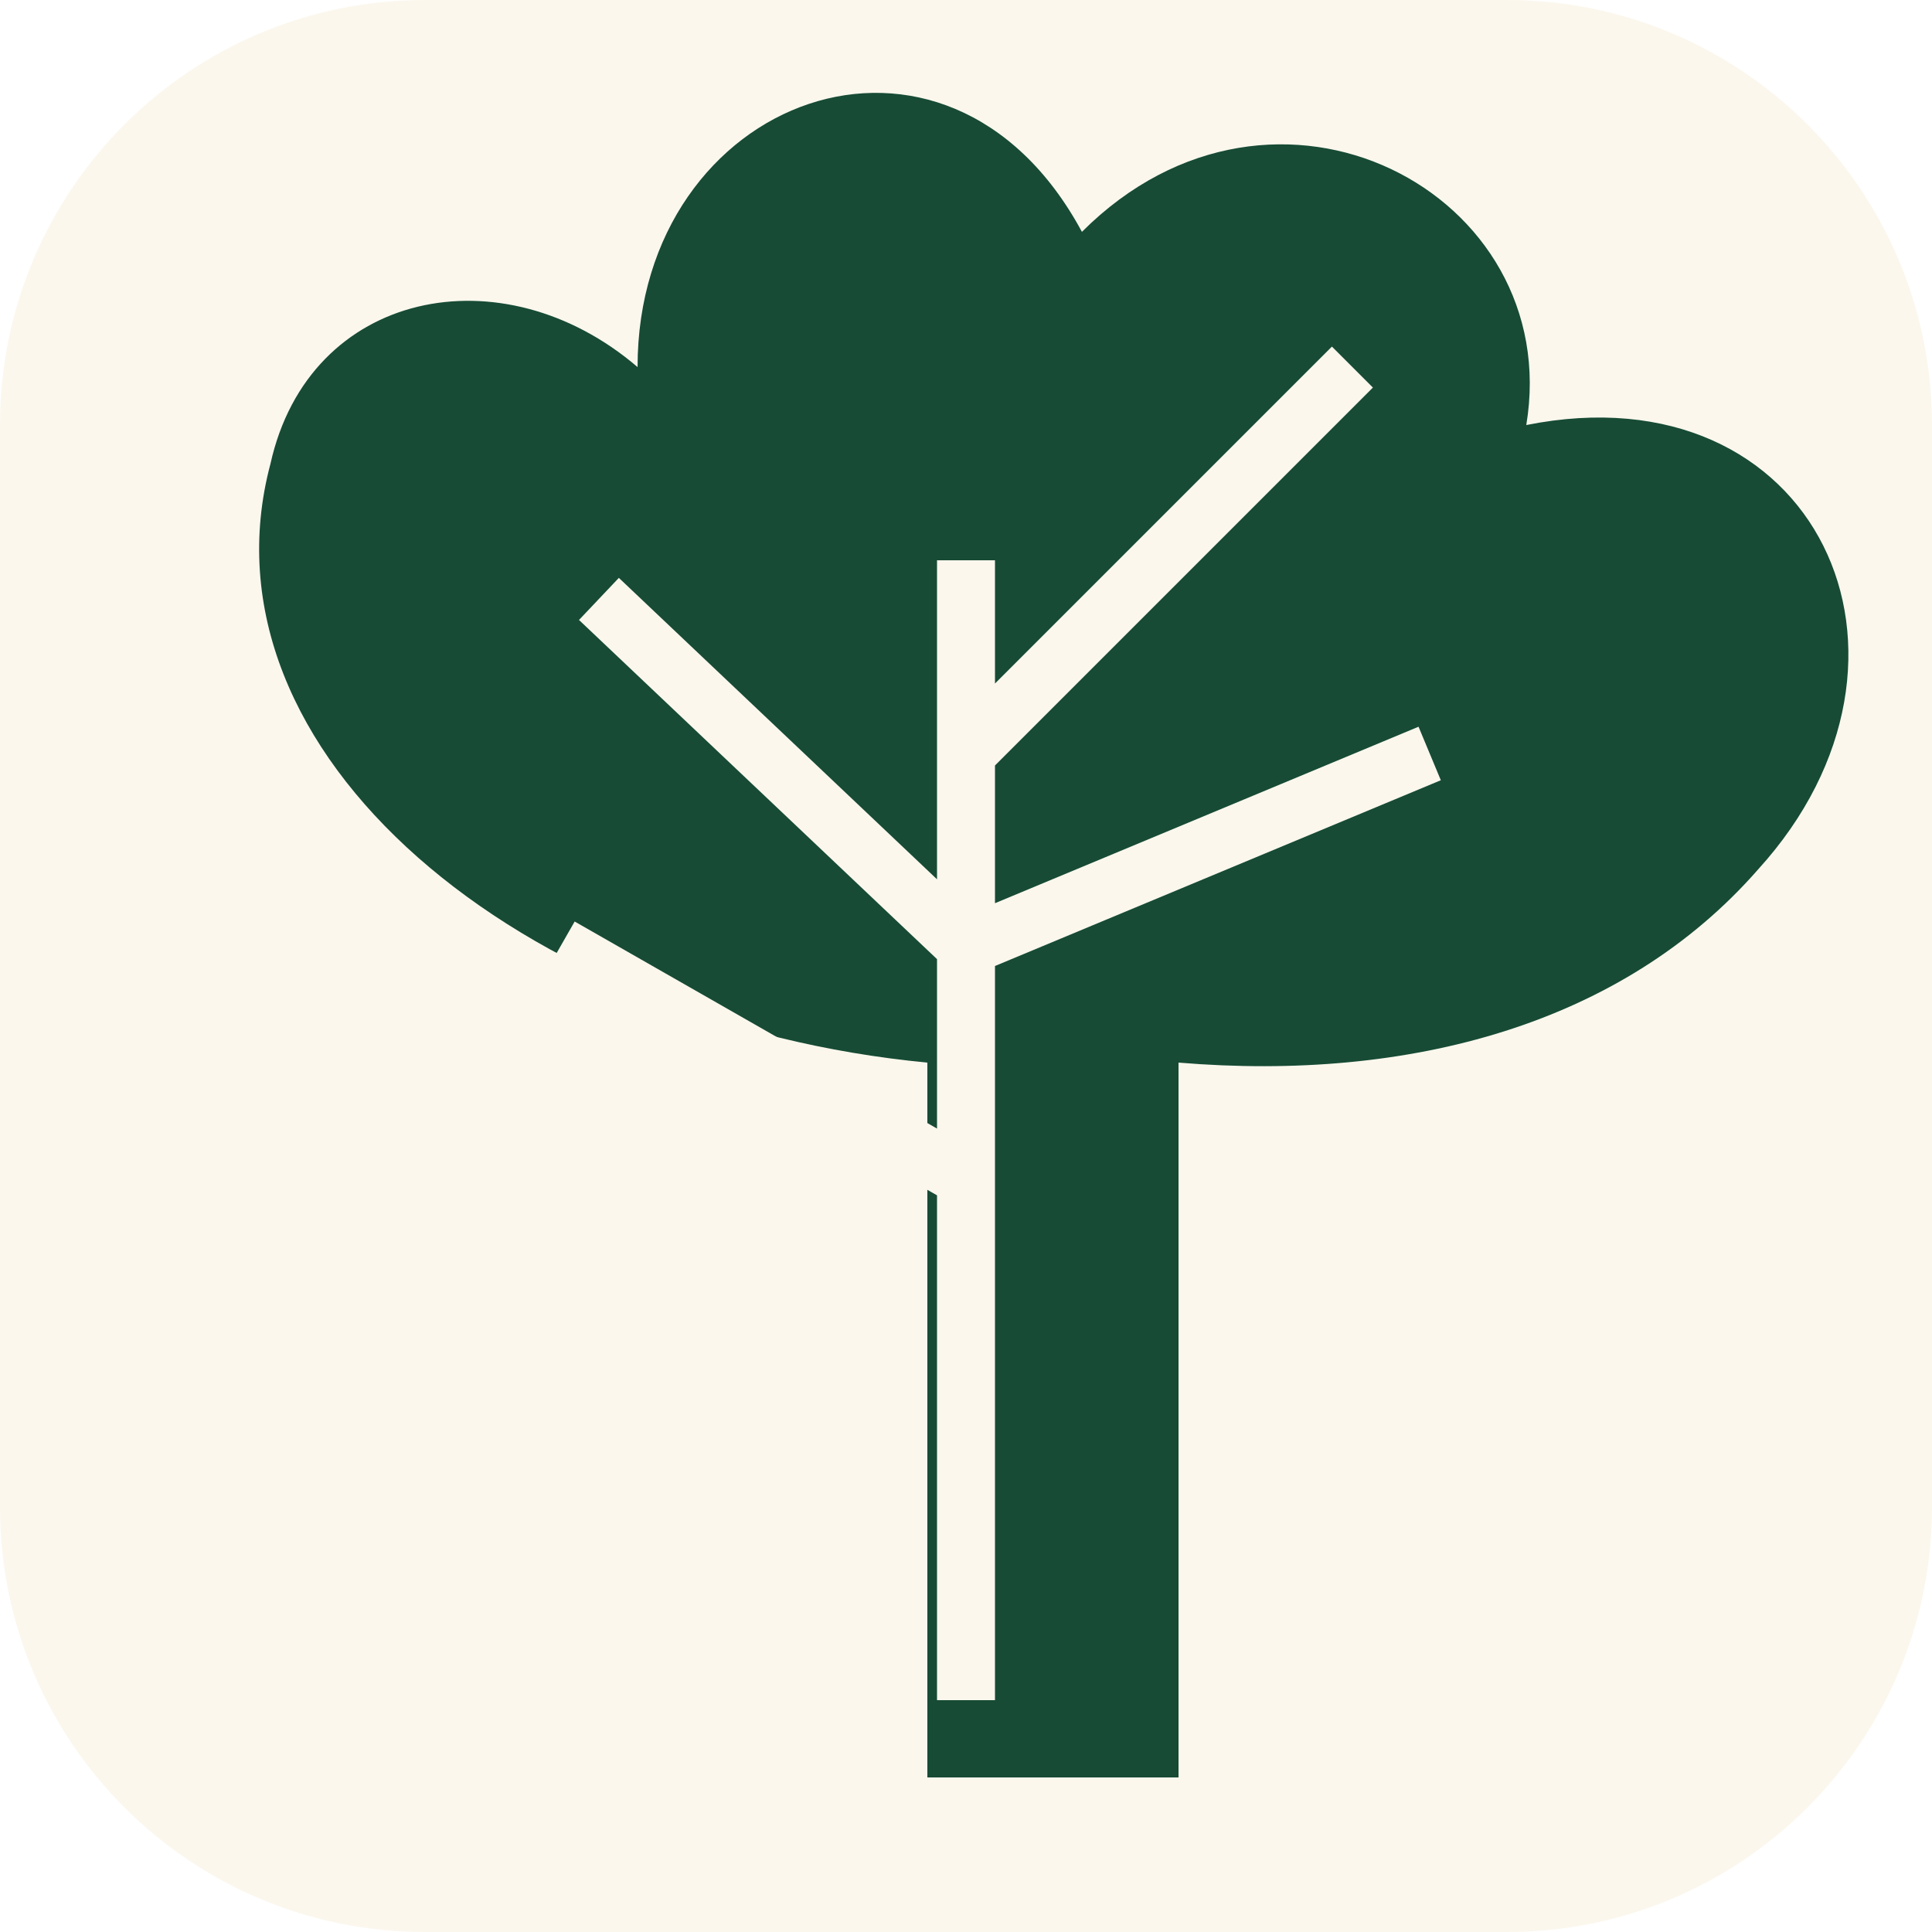
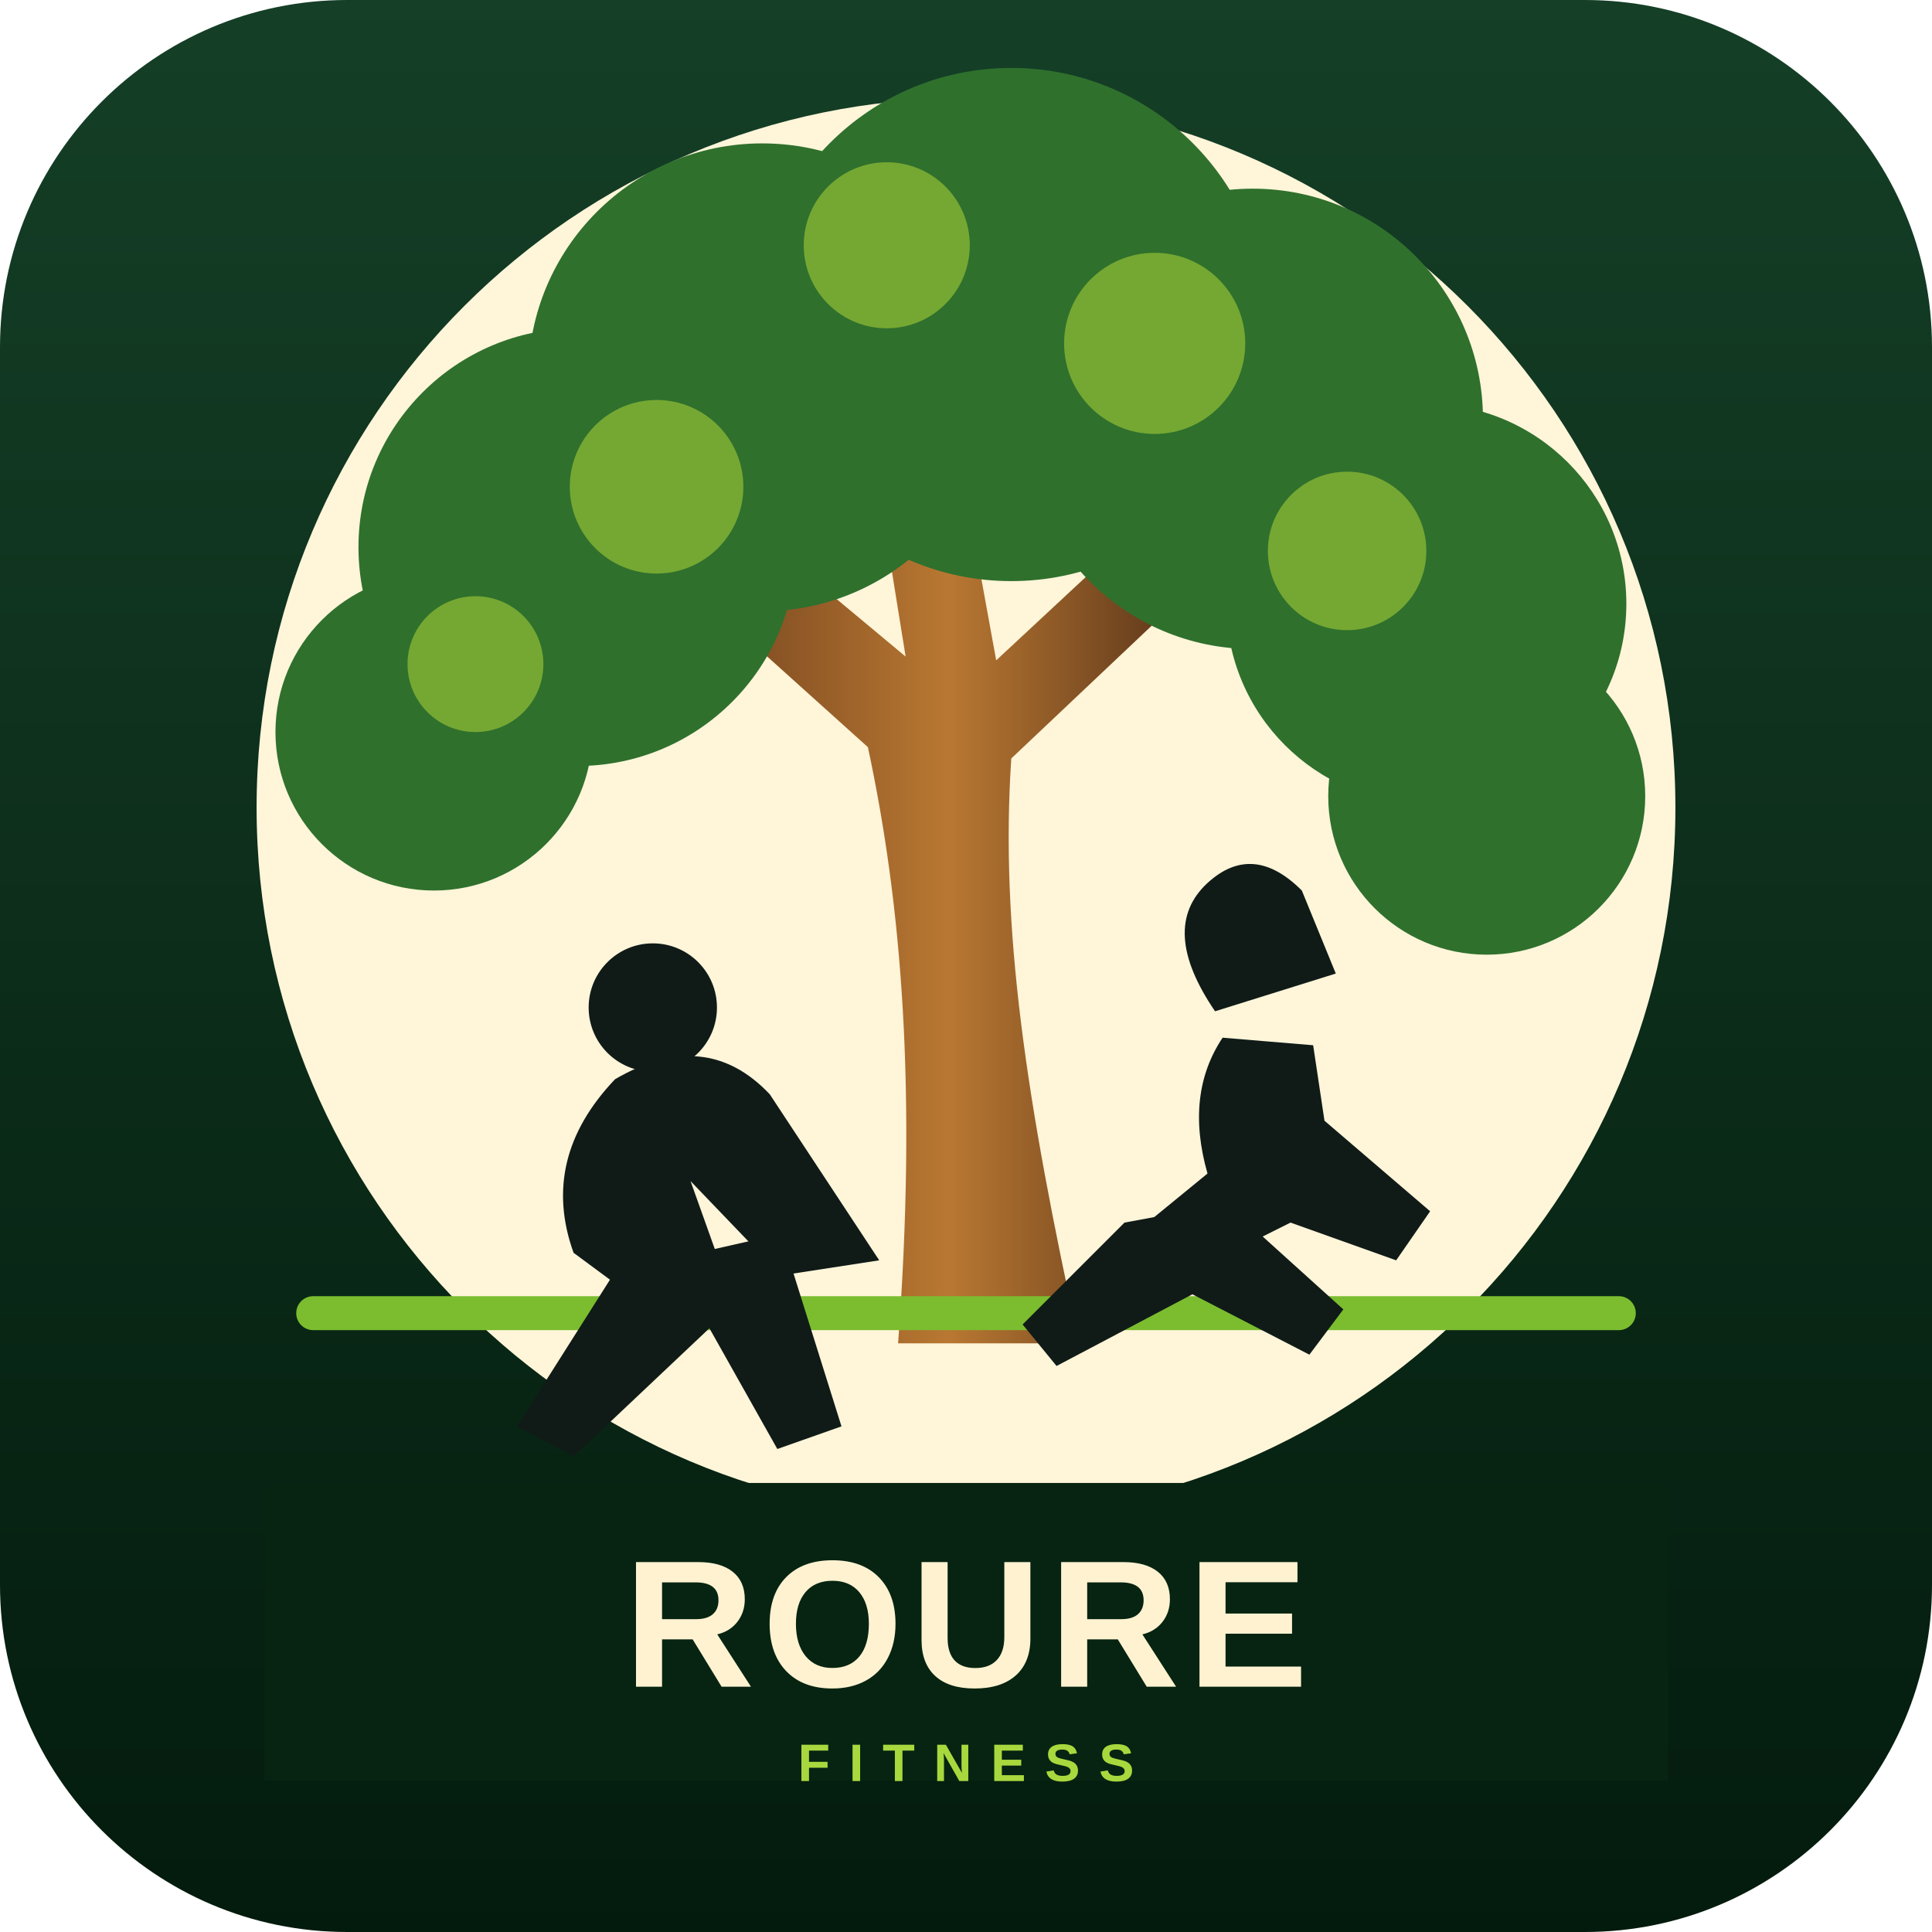
- <svg xmlns="http://www.w3.org/2000/svg" viewBox="0 0 100 100">
-   <rect width="100" height="100" rx="22" fill="#fbf7ed" />
-   <path fill="#174b35" d="M48 92V55C27 53 10 39 14 24c2-9 12-11 19-5 0-14 16-20 23-7 10-10 25-2 23 10 15-3 22 12 12 23-7 8-18 11-30 10v37z" />
-   <path stroke="#fbf7ed" stroke-width="3" fill="none" d="M50 88V29M50 49 31 31m19 8 20-20M50 61 29 49m21 0 24-10" />
+ <svg xmlns="http://www.w3.org/2000/svg" viewBox="0 0 512 512">
+   <defs>
+     <linearGradient id="bg" x2="0" y2="1">
+       <stop stop-color="#153f27" />
+       <stop offset="1" stop-color="#031b0d" />
+     </linearGradient>
+     <linearGradient id="trunk" x2="1">
+       <stop stop-color="#70401d" />
+       <stop offset=".5" stop-color="#b97832" />
+       <stop offset="1" stop-color="#4d2b16" />
+     </linearGradient>
+   </defs>
+   <rect width="512" height="512" rx="92" fill="url(#bg)" />
+   <circle cx="256" cy="214" r="188" fill="#fff5d9" />
+   <path d="M238 356c5-67 1-116-8-158l-50-45 18-14 42 35-10-62 22-3 12 66 43-40 16 14-55 52c-3 45 4 91 18 155z" fill="url(#trunk)" />
+   <g fill="#2f702d">
+     <circle cx="153" cy="145" r="58" />
+     <circle cx="202" cy="100" r="62" />
+     <circle cx="268" cy="86" r="68" />
+     <circle cx="332" cy="111" r="61" />
+     <circle cx="378" cy="160" r="53" />
+     <circle cx="115" cy="194" r="42" />
+     <circle cx="394" cy="211" r="42" />
+   </g>
+   <g fill="#75a832">
+     <circle cx="174" cy="129" r="23" />
+     <circle cx="235" cy="65" r="22" />
+     <circle cx="306" cy="91" r="24" />
+     <circle cx="357" cy="146" r="21" />
+     <circle cx="126" cy="176" r="18" />
+   </g>
+   <path d="M83 348h346" stroke="#7bbd2f" stroke-width="9" stroke-linecap="round" />
+   <g fill="#101b18">
+     <circle cx="173" cy="267" r="17" />
+     <path d="M163 286q-20 21-11 46l23 17 18-8-10-28 24 25 26-4-29-44q-17-18-41-4z" />
+     <path d="M163 337l-26 41 15 8 36-34 18 32 17-6-16-51z" />
+   </g>
+   <g fill="#101b18">
+     <path d="M322 268q-15-22-2-34 12-11 25 2l9 22z" />
+     <path d="M324 275q-10 15-4 36l-22 18 10 12 34-17 28 10 9-13-28-24-3-20z" />
+     <path d="M298 324l-27 27 9 11 36-19 31 16 9-12-31-28z" />
+   </g>
+   <path d="M70 393h372v79H70z" fill="#062411" />
+   <text x="256" y="447" fill="#fff2d1" font-family="Arial,sans-serif" font-size="48" font-weight="900" text-anchor="middle" letter-spacing="2">ROURE</text>
+   <text x="256" y="472" fill="#a8d83e" font-family="Arial,sans-serif" font-size="14" font-weight="800" text-anchor="middle" letter-spacing="5">FITNESS</text>
</svg>
